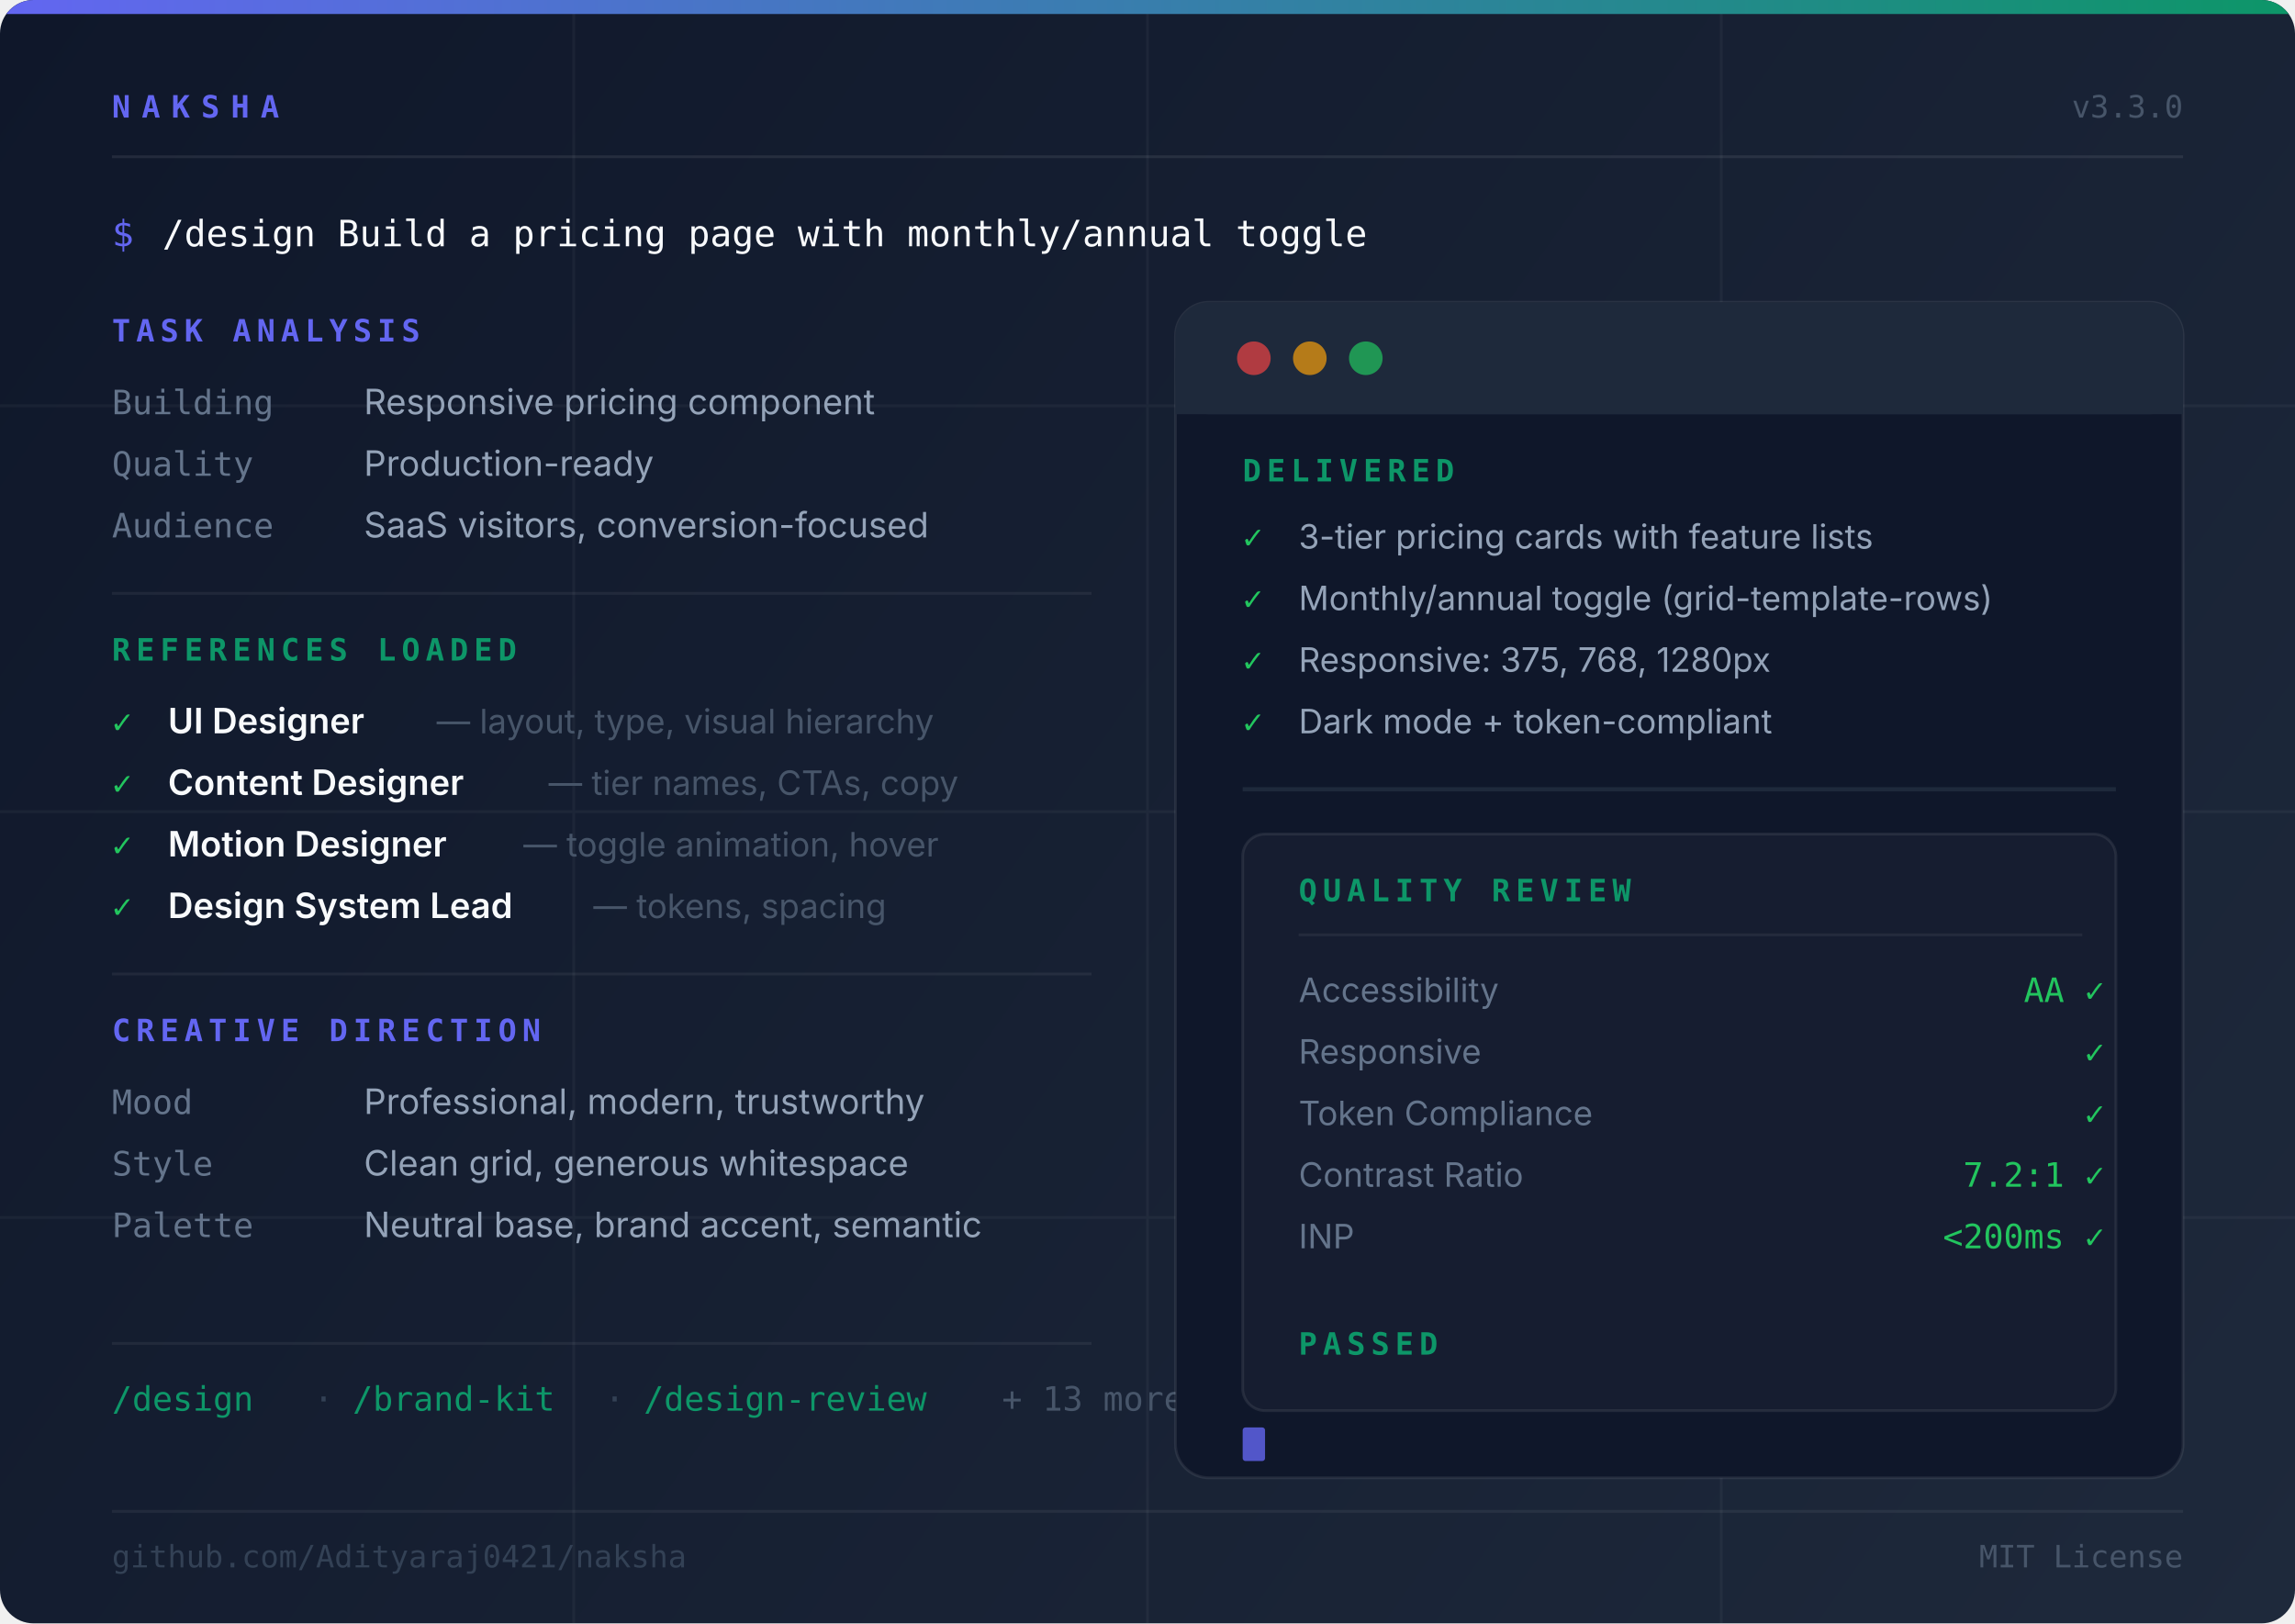
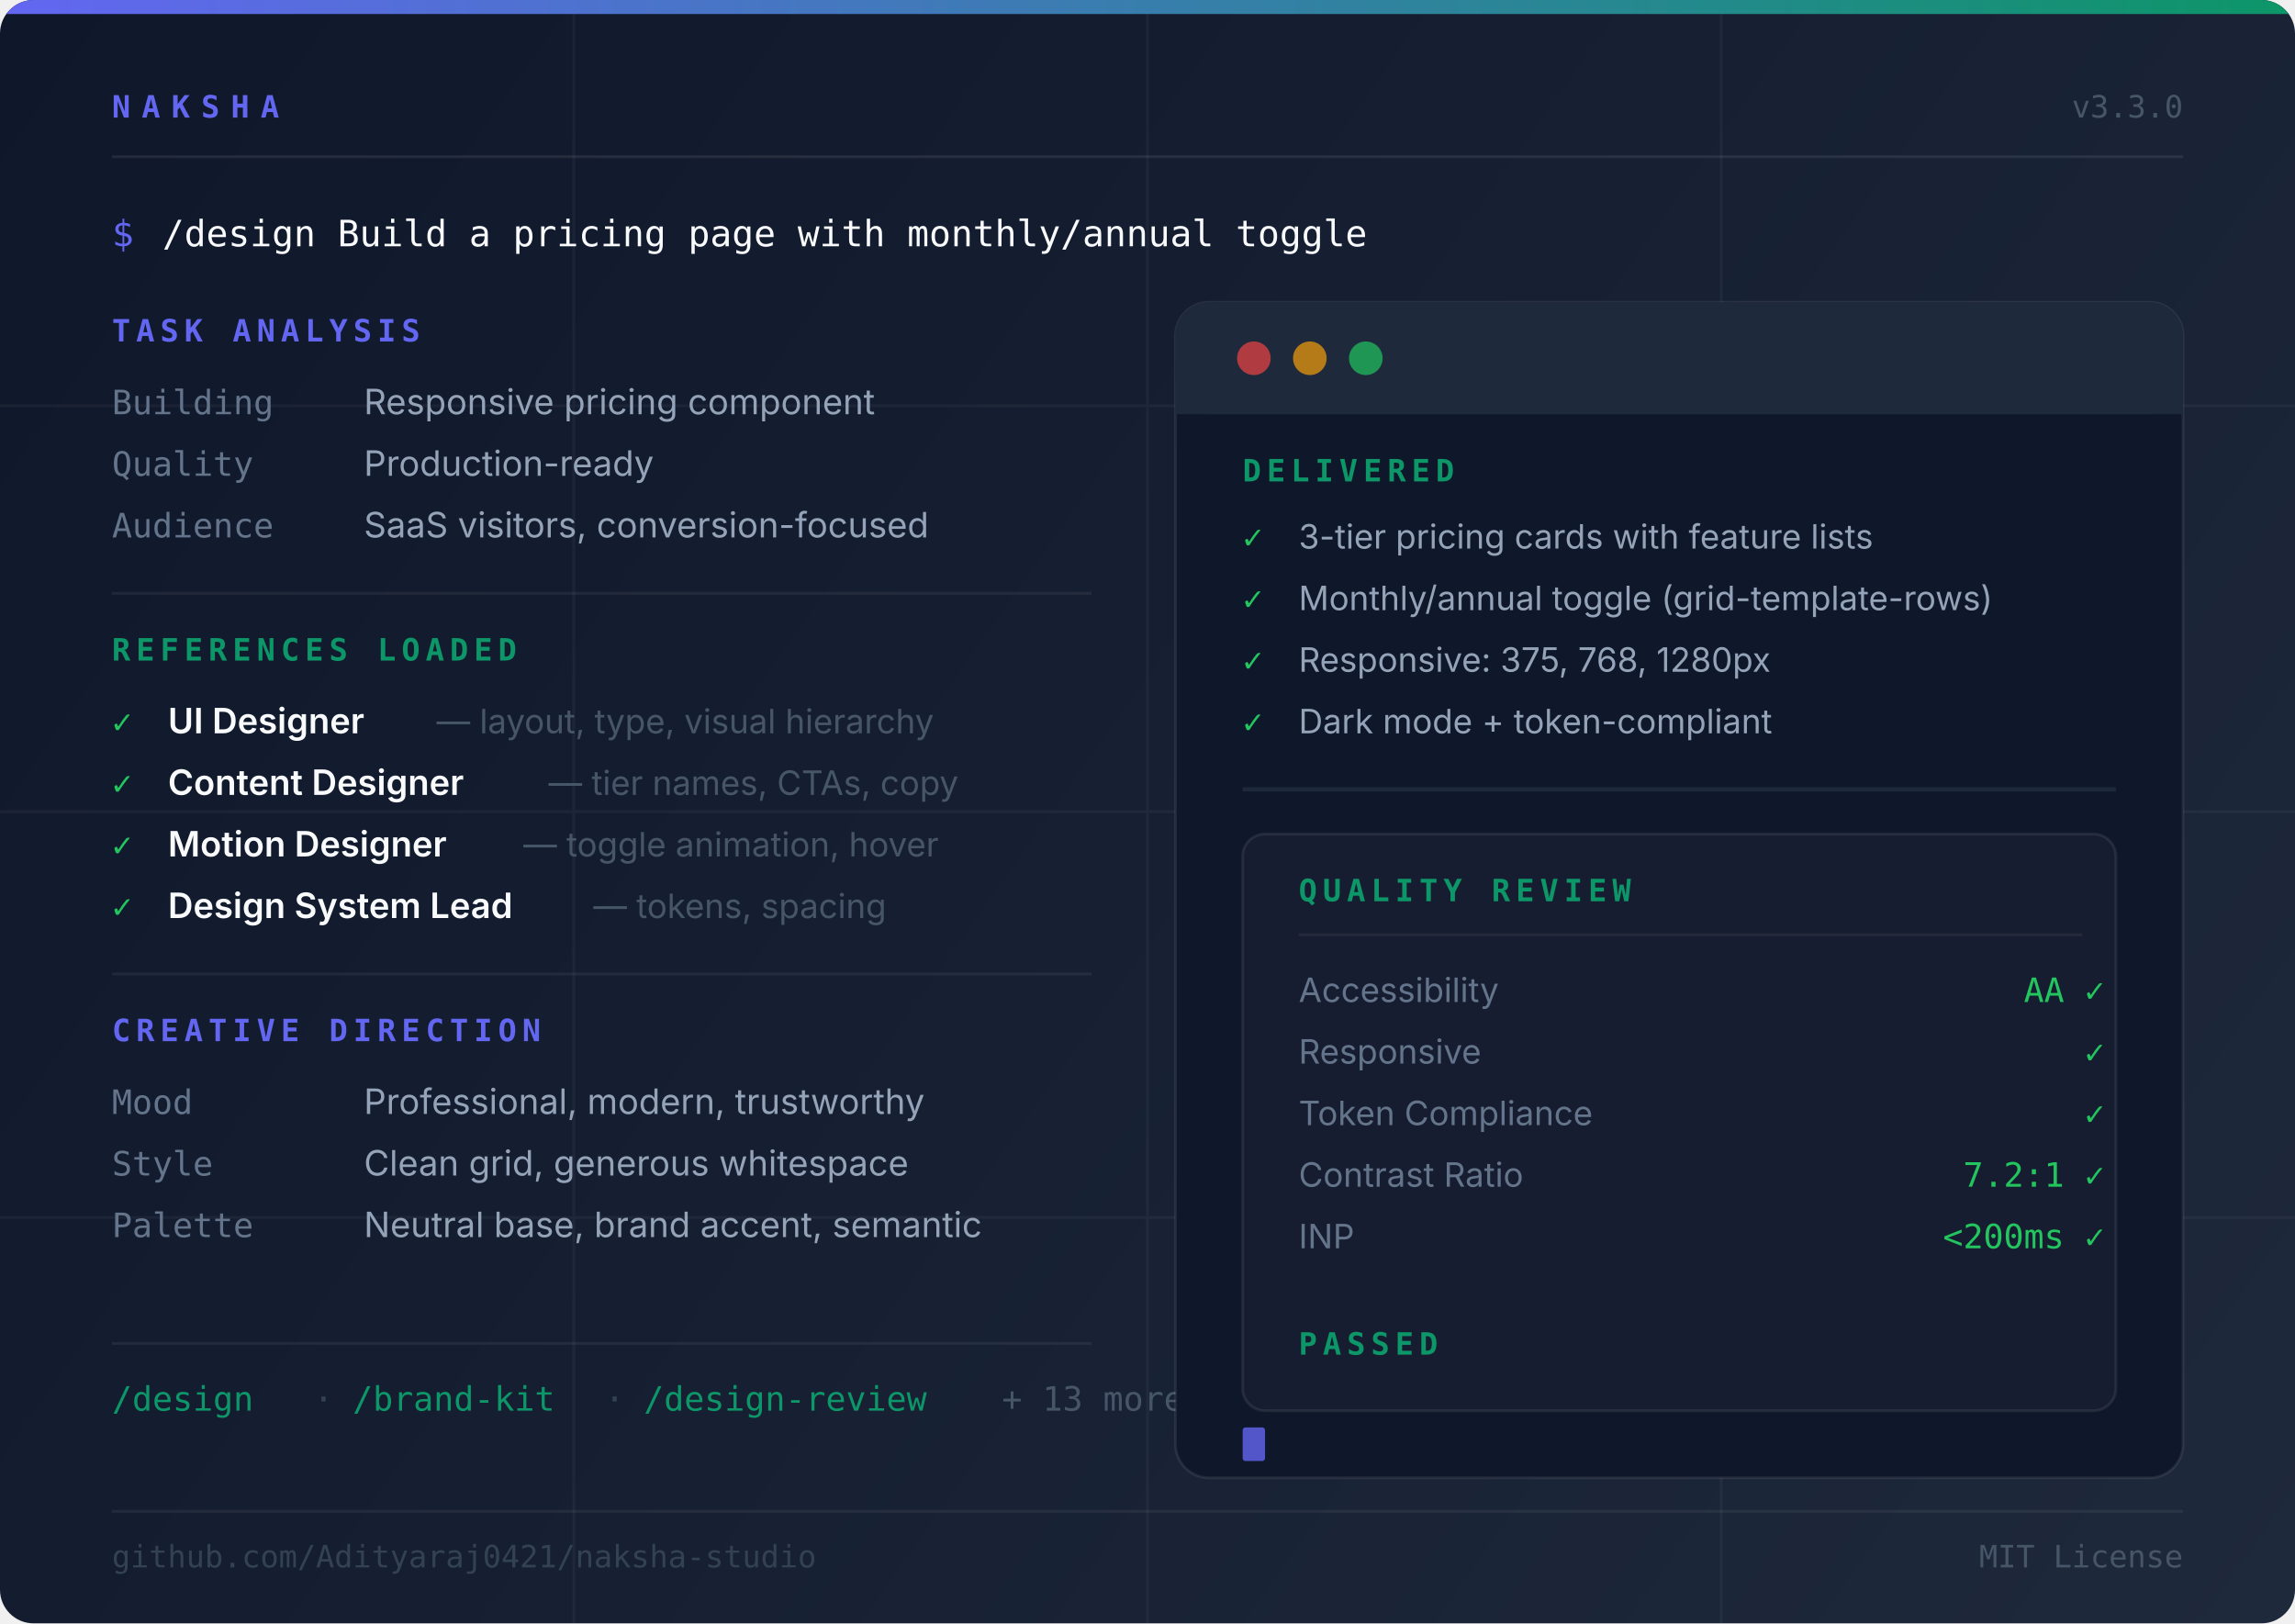
<svg xmlns="http://www.w3.org/2000/svg" viewBox="0 0 820 580" width="820" height="580">
  <defs>
    <linearGradient id="bg" x1="0" y1="0" x2="820" y2="580" gradientUnits="userSpaceOnUse">
      <stop offset="0%" stop-color="#0f172a" />
      <stop offset="100%" stop-color="#1e293b" />
    </linearGradient>
    <linearGradient id="accent" x1="0" y1="0" x2="820" y2="0" gradientUnits="userSpaceOnUse">
      <stop offset="0%" stop-color="#6366f1" />
      <stop offset="100%" stop-color="#0D9668" />
    </linearGradient>
    <clipPath id="card-clip">
      <rect x="0" y="0" width="820" height="580" rx="12" />
    </clipPath>
  </defs>
  <g clip-path="url(#card-clip)">
    <rect width="820" height="580" fill="url(#bg)" />
    <g opacity="0.04" stroke="#fff" stroke-width="1">
      <line x1="0" y1="145" x2="820" y2="145" />
      <line x1="0" y1="290" x2="820" y2="290" />
      <line x1="0" y1="435" x2="820" y2="435" />
      <line x1="205" y1="0" x2="205" y2="580" />
      <line x1="410" y1="0" x2="410" y2="580" />
      <line x1="615" y1="0" x2="615" y2="580" />
    </g>
    <rect width="820" height="5" fill="url(#accent)" />
    <text x="40" y="42" font-family="ui-monospace, 'SF Mono', Menlo, monospace" font-size="11" font-weight="600" fill="#6366f1" letter-spacing="4">NAKSHA</text>
    <text x="780" y="42" text-anchor="end" font-family="ui-monospace, 'SF Mono', Menlo, monospace" font-size="11" fill="#475569">v3.3.0</text>
    <line x1="40" y1="56" x2="780" y2="56" stroke="#ffffff" stroke-opacity="0.08" stroke-width="1" />
    <text x="40" y="88" font-family="ui-monospace, 'SF Mono', Menlo, monospace" font-size="13" fill="#6366f1">$</text>
    <text x="58" y="88" font-family="ui-monospace, 'SF Mono', Menlo, monospace" font-size="13" fill="#f8fafc">/design Build a pricing page with monthly/annual toggle</text>
    <text x="40" y="122" font-family="ui-monospace, 'SF Mono', Menlo, monospace" font-size="11" font-weight="600" fill="#6366f1" letter-spacing="2">TASK ANALYSIS</text>
    <text x="40" y="148" font-family="ui-monospace, 'SF Mono', Menlo, monospace" font-size="12" fill="#64748b">Building</text>
    <text x="130" y="148" font-family="-apple-system, 'Segoe UI', sans-serif" font-size="12.5" fill="#94a3b8">Responsive pricing component</text>
    <text x="40" y="170" font-family="ui-monospace, 'SF Mono', Menlo, monospace" font-size="12" fill="#64748b">Quality </text>
    <text x="130" y="170" font-family="-apple-system, 'Segoe UI', sans-serif" font-size="12.5" fill="#94a3b8">Production-ready</text>
    <text x="40" y="192" font-family="ui-monospace, 'SF Mono', Menlo, monospace" font-size="12" fill="#64748b">Audience</text>
    <text x="130" y="192" font-family="-apple-system, 'Segoe UI', sans-serif" font-size="12.5" fill="#94a3b8">SaaS visitors, conversion-focused</text>
    <line x1="40" y1="212" x2="390" y2="212" stroke="#ffffff" stroke-opacity="0.06" stroke-width="1" />
    <text x="40" y="236" font-family="ui-monospace, 'SF Mono', Menlo, monospace" font-size="11" font-weight="600" fill="#0D9668" letter-spacing="2">REFERENCES LOADED</text>
    <text x="40" y="262" font-family="ui-monospace, 'SF Mono', Menlo, monospace" font-size="12" fill="#22c55e">✓</text>
    <text x="60" y="262" font-family="-apple-system, 'Segoe UI', sans-serif" font-size="12.5" font-weight="600" fill="#f8fafc">UI Designer</text>
    <text x="156" y="262" font-family="-apple-system, 'Segoe UI', sans-serif" font-size="12" fill="#475569">— layout, type, visual hierarchy</text>
    <text x="40" y="284" font-family="ui-monospace, 'SF Mono', Menlo, monospace" font-size="12" fill="#22c55e">✓</text>
    <text x="60" y="284" font-family="-apple-system, 'Segoe UI', sans-serif" font-size="12.5" font-weight="600" fill="#f8fafc">Content Designer</text>
    <text x="196" y="284" font-family="-apple-system, 'Segoe UI', sans-serif" font-size="12" fill="#475569">— tier names, CTAs, copy</text>
    <text x="40" y="306" font-family="ui-monospace, 'SF Mono', Menlo, monospace" font-size="12" fill="#22c55e">✓</text>
    <text x="60" y="306" font-family="-apple-system, 'Segoe UI', sans-serif" font-size="12.5" font-weight="600" fill="#f8fafc">Motion Designer</text>
    <text x="187" y="306" font-family="-apple-system, 'Segoe UI', sans-serif" font-size="12" fill="#475569">— toggle animation, hover</text>
    <text x="40" y="328" font-family="ui-monospace, 'SF Mono', Menlo, monospace" font-size="12" fill="#22c55e">✓</text>
    <text x="60" y="328" font-family="-apple-system, 'Segoe UI', sans-serif" font-size="12.5" font-weight="600" fill="#f8fafc">Design System Lead</text>
    <text x="212" y="328" font-family="-apple-system, 'Segoe UI', sans-serif" font-size="12" fill="#475569">— tokens, spacing</text>
    <line x1="40" y1="348" x2="390" y2="348" stroke="#ffffff" stroke-opacity="0.06" stroke-width="1" />
    <text x="40" y="372" font-family="ui-monospace, 'SF Mono', Menlo, monospace" font-size="11" font-weight="600" fill="#6366f1" letter-spacing="2">CREATIVE DIRECTION</text>
    <text x="40" y="398" font-family="ui-monospace, 'SF Mono', Menlo, monospace" font-size="12" fill="#64748b">Mood   </text>
    <text x="130" y="398" font-family="-apple-system, 'Segoe UI', sans-serif" font-size="12.5" fill="#94a3b8">Professional, modern, trustworthy</text>
    <text x="40" y="420" font-family="ui-monospace, 'SF Mono', Menlo, monospace" font-size="12" fill="#64748b">Style  </text>
    <text x="130" y="420" font-family="-apple-system, 'Segoe UI', sans-serif" font-size="12.5" fill="#94a3b8">Clean grid, generous whitespace</text>
    <text x="40" y="442" font-family="ui-monospace, 'SF Mono', Menlo, monospace" font-size="12" fill="#64748b">Palette</text>
    <text x="130" y="442" font-family="-apple-system, 'Segoe UI', sans-serif" font-size="12.5" fill="#94a3b8">Neutral base, brand accent, semantic</text>
    <line x1="40" y1="480" x2="390" y2="480" stroke="#ffffff" stroke-opacity="0.06" stroke-width="1" />
    <text x="40" y="504" font-family="ui-monospace, 'SF Mono', Menlo, monospace" font-size="12" fill="#0D9668">/design</text>
    <text x="112" y="504" font-family="ui-monospace, 'SF Mono', Menlo, monospace" font-size="12" fill="#334155">·</text>
    <text x="126" y="504" font-family="ui-monospace, 'SF Mono', Menlo, monospace" font-size="12" fill="#0D9668">/brand-kit</text>
    <text x="216" y="504" font-family="ui-monospace, 'SF Mono', Menlo, monospace" font-size="12" fill="#334155">·</text>
    <text x="230" y="504" font-family="ui-monospace, 'SF Mono', Menlo, monospace" font-size="12" fill="#0D9668">/design-review</text>
    <text x="358" y="504" font-family="ui-monospace, 'SF Mono', Menlo, monospace" font-size="12" fill="#475569">+ 13 more</text>
    <rect x="420" y="108" width="360" height="420" rx="12" fill="#0f172a" stroke="#ffffff" stroke-opacity="0.08" stroke-width="1" />
    <rect x="420" y="108" width="360" height="40" rx="12" fill="#1e293b" />
    <rect x="420" y="128" width="360" height="20" fill="#1e293b" />
    <circle cx="448" cy="128" r="6" fill="#ef4444" fill-opacity="0.7" />
    <circle cx="468" cy="128" r="6" fill="#f59e0b" fill-opacity="0.7" />
    <circle cx="488" cy="128" r="6" fill="#22c55e" fill-opacity="0.7" />
    <text x="444" y="172" font-family="ui-monospace, 'SF Mono', Menlo, monospace" font-size="11" font-weight="600" fill="#0D9668" letter-spacing="2">DELIVERED</text>
    <text x="444" y="196" font-family="ui-monospace, 'SF Mono', Menlo, monospace" font-size="12" fill="#22c55e">✓</text>
    <text x="464" y="196" font-family="-apple-system, 'Segoe UI', sans-serif" font-size="12" fill="#94a3b8">3-tier pricing cards with feature lists</text>
    <text x="444" y="218" font-family="ui-monospace, 'SF Mono', Menlo, monospace" font-size="12" fill="#22c55e">✓</text>
    <text x="464" y="218" font-family="-apple-system, 'Segoe UI', sans-serif" font-size="12" fill="#94a3b8">Monthly/annual toggle (grid-template-rows)</text>
    <text x="444" y="240" font-family="ui-monospace, 'SF Mono', Menlo, monospace" font-size="12" fill="#22c55e">✓</text>
    <text x="464" y="240" font-family="-apple-system, 'Segoe UI', sans-serif" font-size="12" fill="#94a3b8">Responsive: 375, 768, 1280px</text>
    <text x="444" y="262" font-family="ui-monospace, 'SF Mono', Menlo, monospace" font-size="12" fill="#22c55e">✓</text>
    <text x="464" y="262" font-family="-apple-system, 'Segoe UI', sans-serif" font-size="12" fill="#94a3b8">Dark mode + token-compliant</text>
    <line x1="444" y1="282" x2="756" y2="282" stroke="#1e293b" stroke-width="1.5" />
    <rect x="444" y="298" width="312" height="206" rx="8" fill="#ffffff" fill-opacity="0.03" stroke="#ffffff" stroke-opacity="0.08" stroke-width="1" />
    <text x="464" y="322" font-family="ui-monospace, 'SF Mono', Menlo, monospace" font-size="11" font-weight="600" fill="#0D9668" letter-spacing="2">QUALITY REVIEW</text>
    <line x1="464" y1="334" x2="744" y2="334" stroke="#ffffff" stroke-opacity="0.06" stroke-width="1" />
    <text x="464" y="358" font-family="-apple-system, 'Segoe UI', sans-serif" font-size="12" fill="#64748b">Accessibility</text>
    <text x="752" y="358" text-anchor="end" font-family="ui-monospace, 'SF Mono', Menlo, monospace" font-size="12" fill="#22c55e">AA ✓</text>
    <text x="464" y="380" font-family="-apple-system, 'Segoe UI', sans-serif" font-size="12" fill="#64748b">Responsive</text>
    <text x="752" y="380" text-anchor="end" font-family="ui-monospace, 'SF Mono', Menlo, monospace" font-size="12" fill="#22c55e">✓</text>
    <text x="464" y="402" font-family="-apple-system, 'Segoe UI', sans-serif" font-size="12" fill="#64748b">Token Compliance</text>
    <text x="752" y="402" text-anchor="end" font-family="ui-monospace, 'SF Mono', Menlo, monospace" font-size="12" fill="#22c55e">✓</text>
    <text x="464" y="424" font-family="-apple-system, 'Segoe UI', sans-serif" font-size="12" fill="#64748b">Contrast Ratio</text>
    <text x="752" y="424" text-anchor="end" font-family="ui-monospace, 'SF Mono', Menlo, monospace" font-size="12" fill="#22c55e">7.2:1 ✓</text>
    <text x="464" y="446" font-family="-apple-system, 'Segoe UI', sans-serif" font-size="12" fill="#64748b">INP</text>
    <text x="752" y="446" text-anchor="end" font-family="ui-monospace, 'SF Mono', Menlo, monospace" font-size="12" fill="#22c55e">&lt;200ms ✓</text>
    <text x="464" y="484" font-family="ui-monospace, 'SF Mono', Menlo, monospace" font-size="11" font-weight="600" fill="#0D9668" letter-spacing="2">PASSED</text>
    <rect x="444" y="510" width="8" height="12" rx="1" fill="#6366f1" fill-opacity="0.8" />
    <line x1="40" y1="540" x2="780" y2="540" stroke="#ffffff" stroke-opacity="0.06" stroke-width="1" />
-     <text x="40" y="560" font-family="ui-monospace, 'SF Mono', Menlo, monospace" font-size="11" fill="#334155">github.com/Adityaraj0421/naksha</text>
+     <text x="40" y="560" font-family="ui-monospace, 'SF Mono', Menlo, monospace" font-size="11" fill="#334155">github.com/Adityaraj0421/naksha-studio</text>
    <text x="780" y="560" text-anchor="end" font-family="ui-monospace, 'SF Mono', Menlo, monospace" font-size="11" fill="#475569">MIT License</text>
  </g>
</svg>
